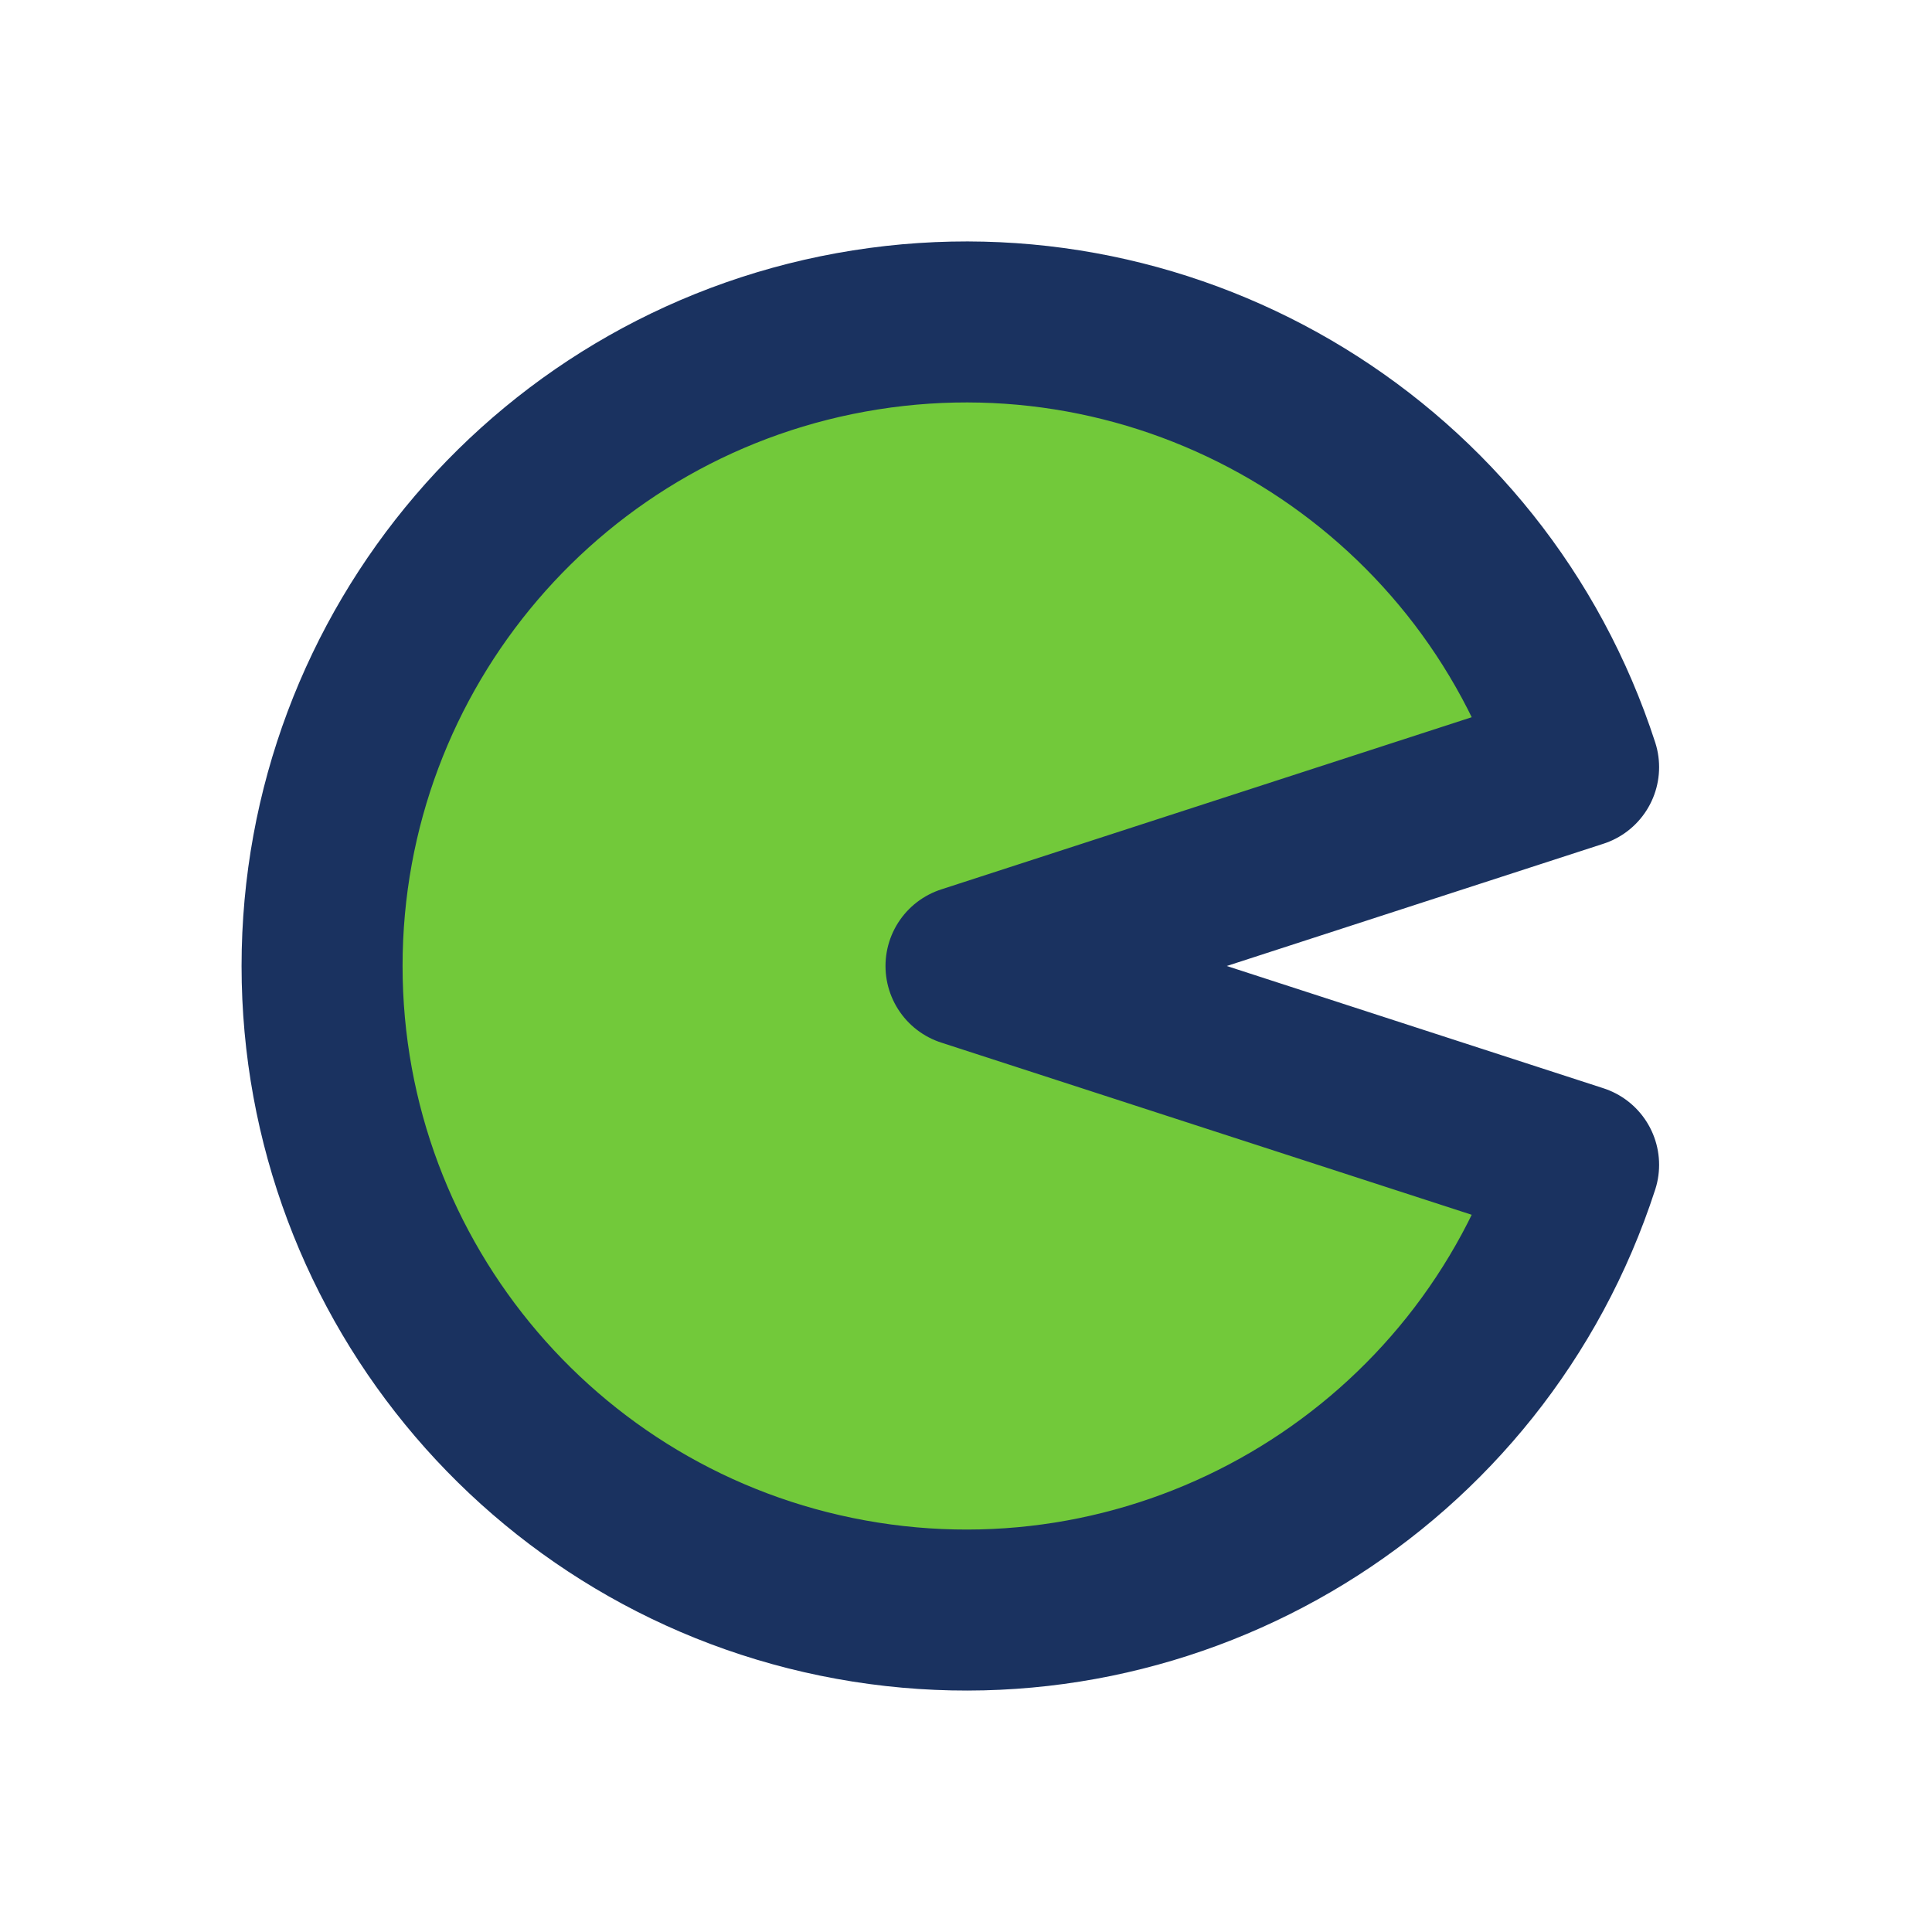
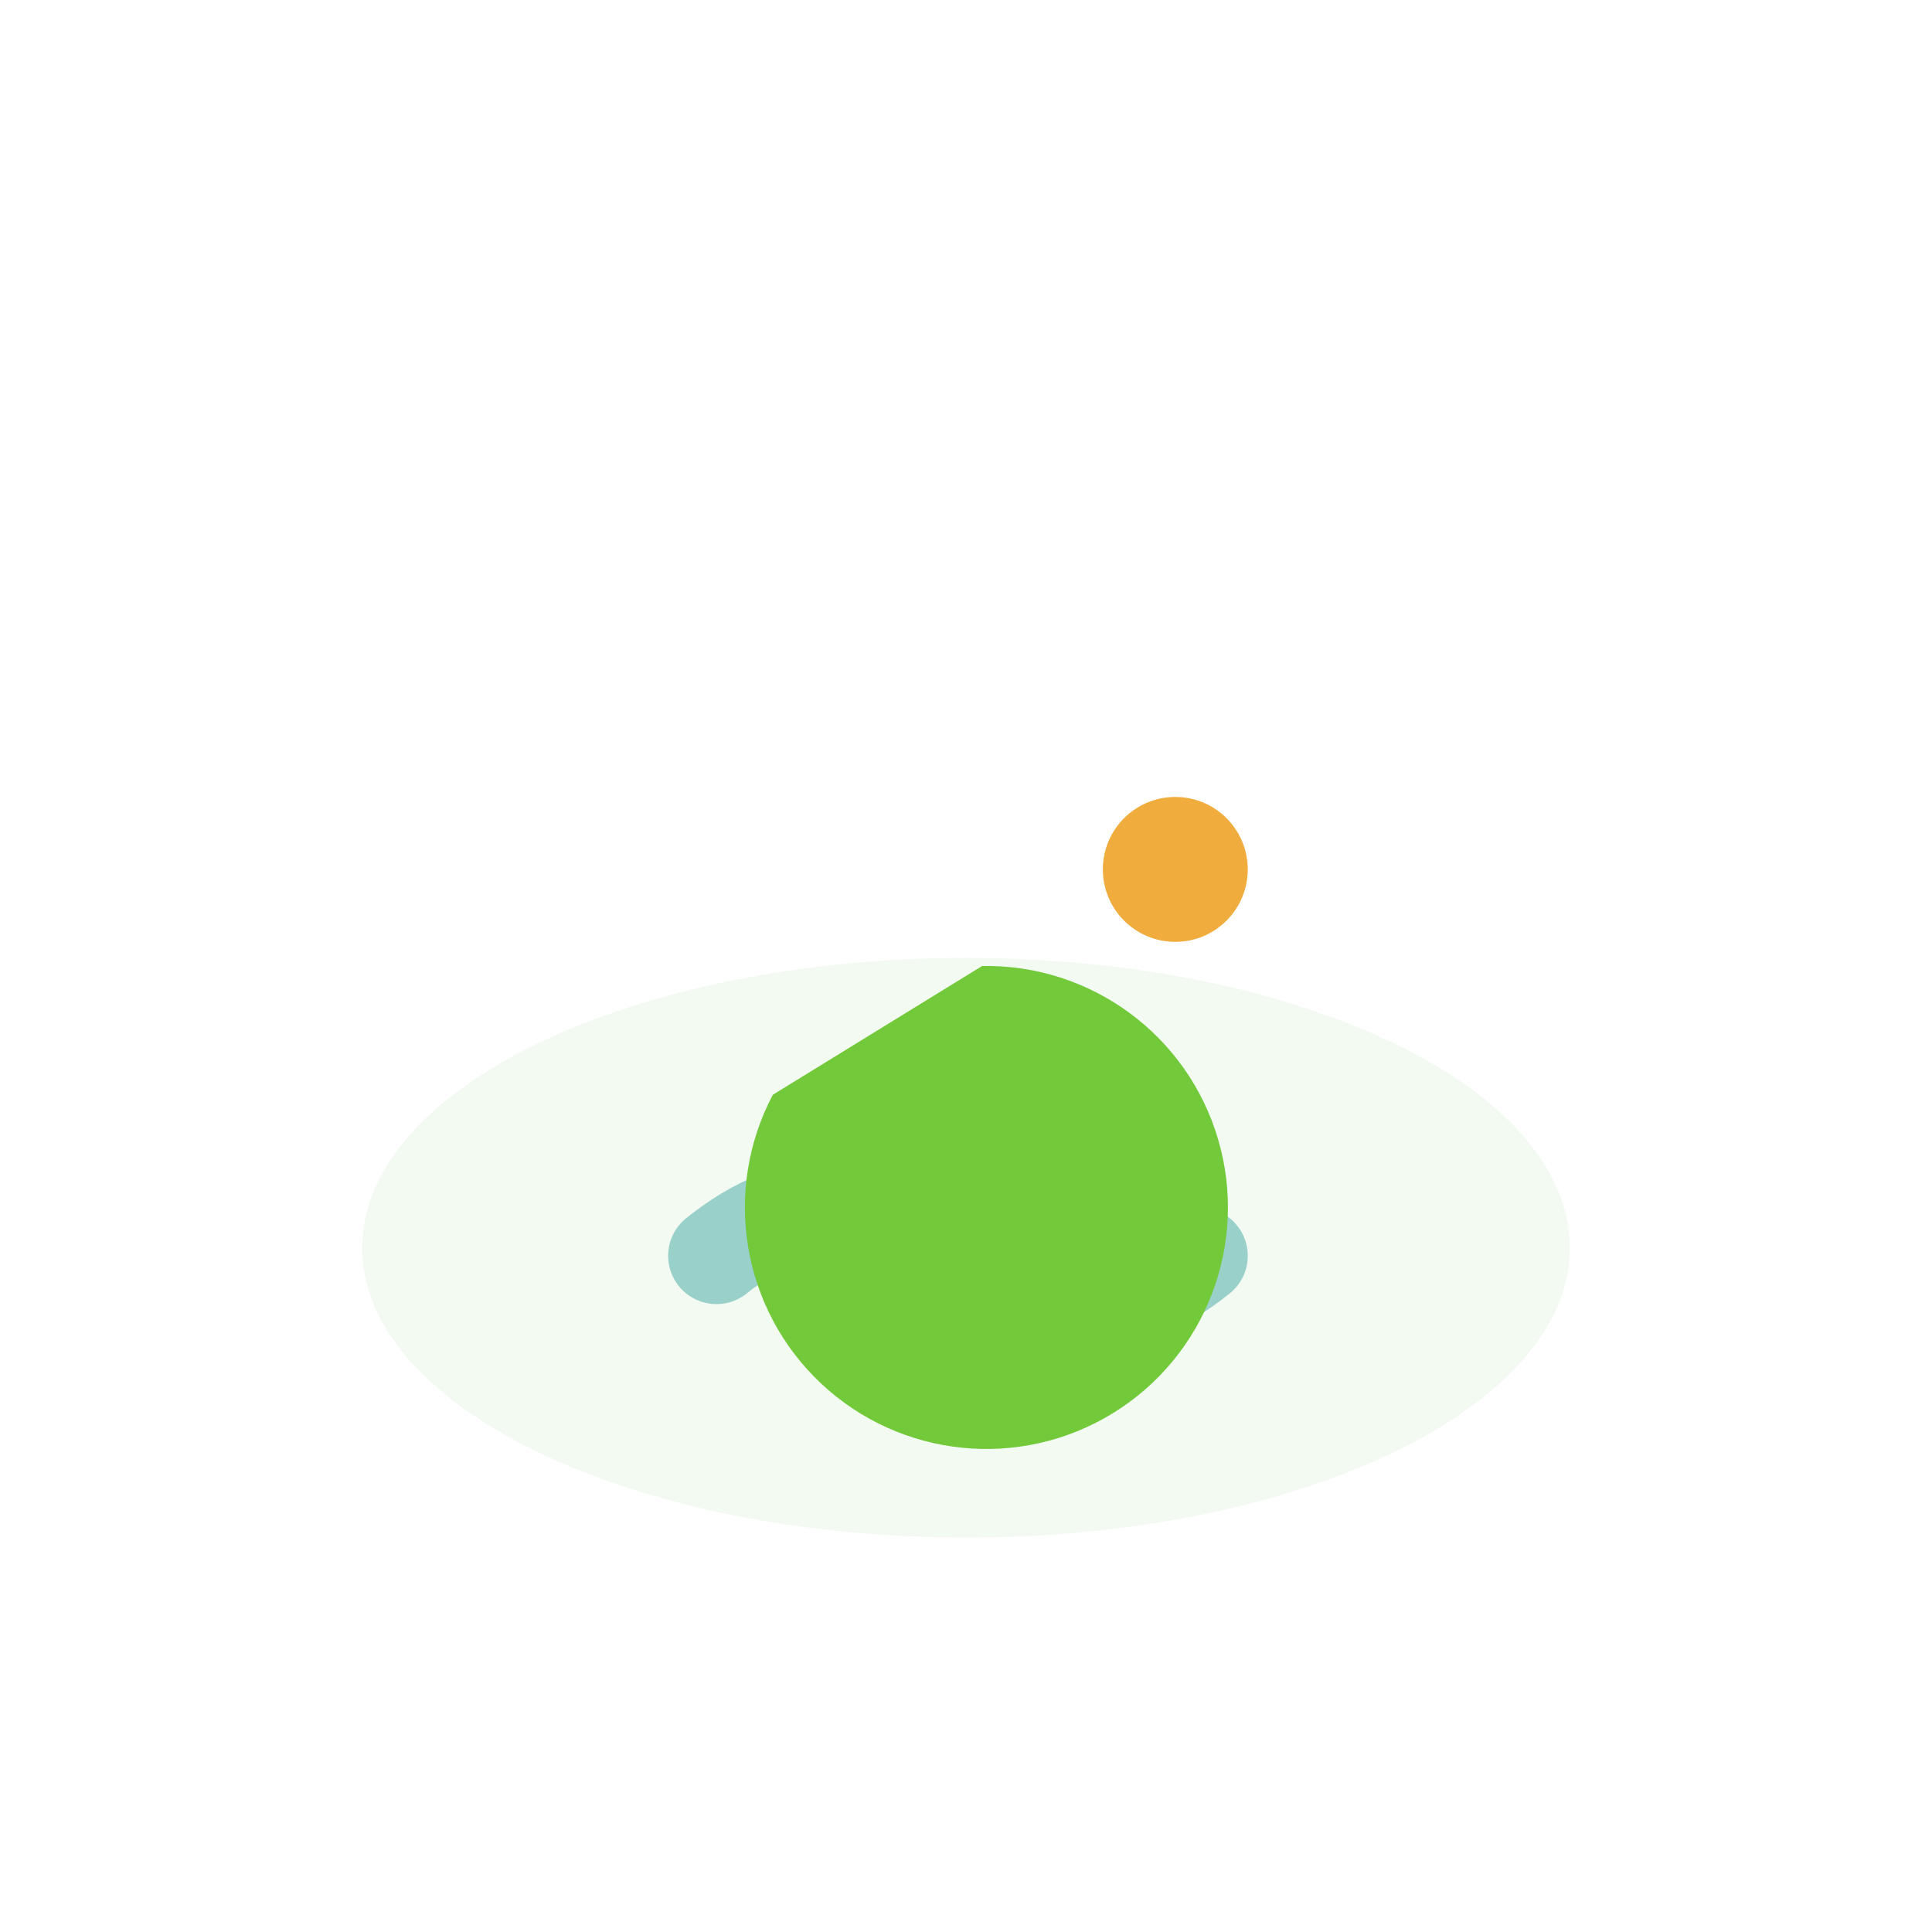
- <svg xmlns="http://www.w3.org/2000/svg" viewBox="0 0 24 24" fill="#72C93A" stroke="#1A3260" stroke-width="2" stroke-linecap="round" stroke-linejoin="round">
-   <path d="M12 12 L19.61 9.53 A8 8 0 1 0 19.61 14.47 Z" />
+ <svg xmlns="http://www.w3.org/2000/svg" viewBox="0 0 24 24">
+   <ellipse cx="12" cy="15.5" rx="7.5" ry="3.6" fill="#EAF6EA" opacity="0.6" />
+   <path d="M8.9 15.6c1-.8 2-.8 3 0s2 .8 3 0" stroke="#3FA6A0" stroke-width="1.2" stroke-linecap="round" fill="none" opacity="0.5" />
+   <path d="M9.6 13.6L12.2 12A3 3 0 1 1 9.6 13.6Z" fill="#72C93A" />
+   <circle cx="14.6" cy="10.8" r="0.9" fill="#F0AC3D" />
</svg>
